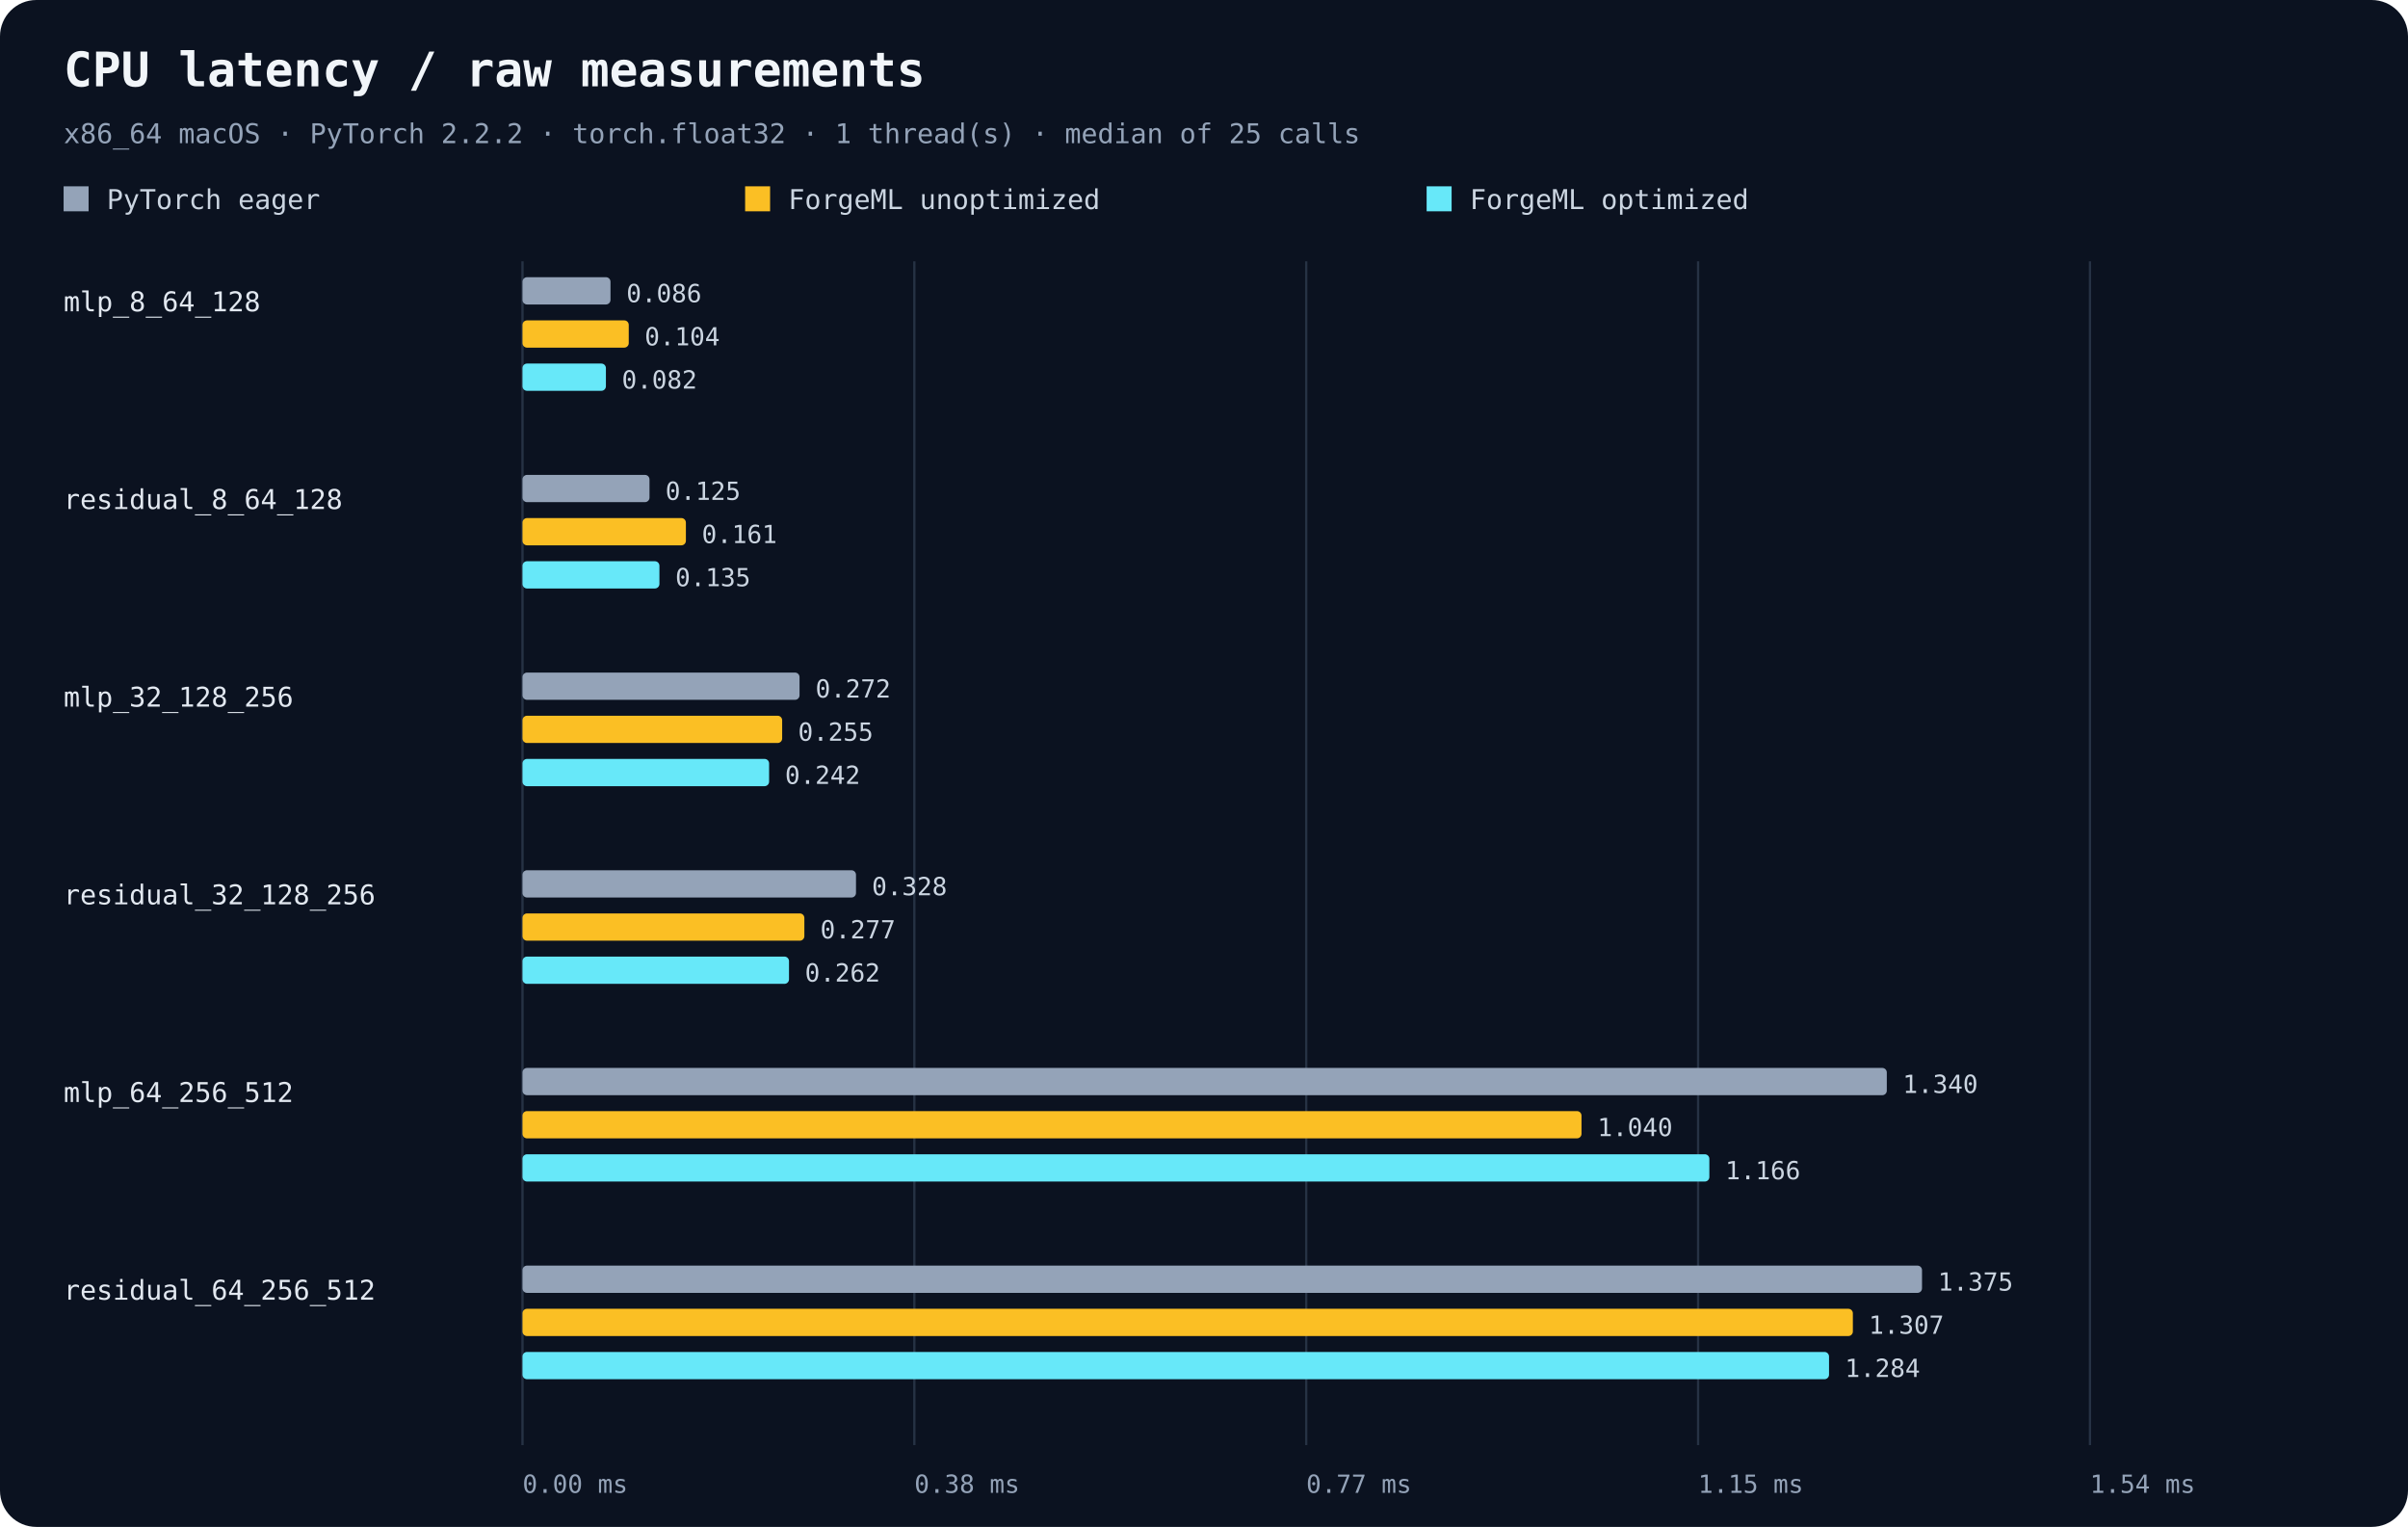
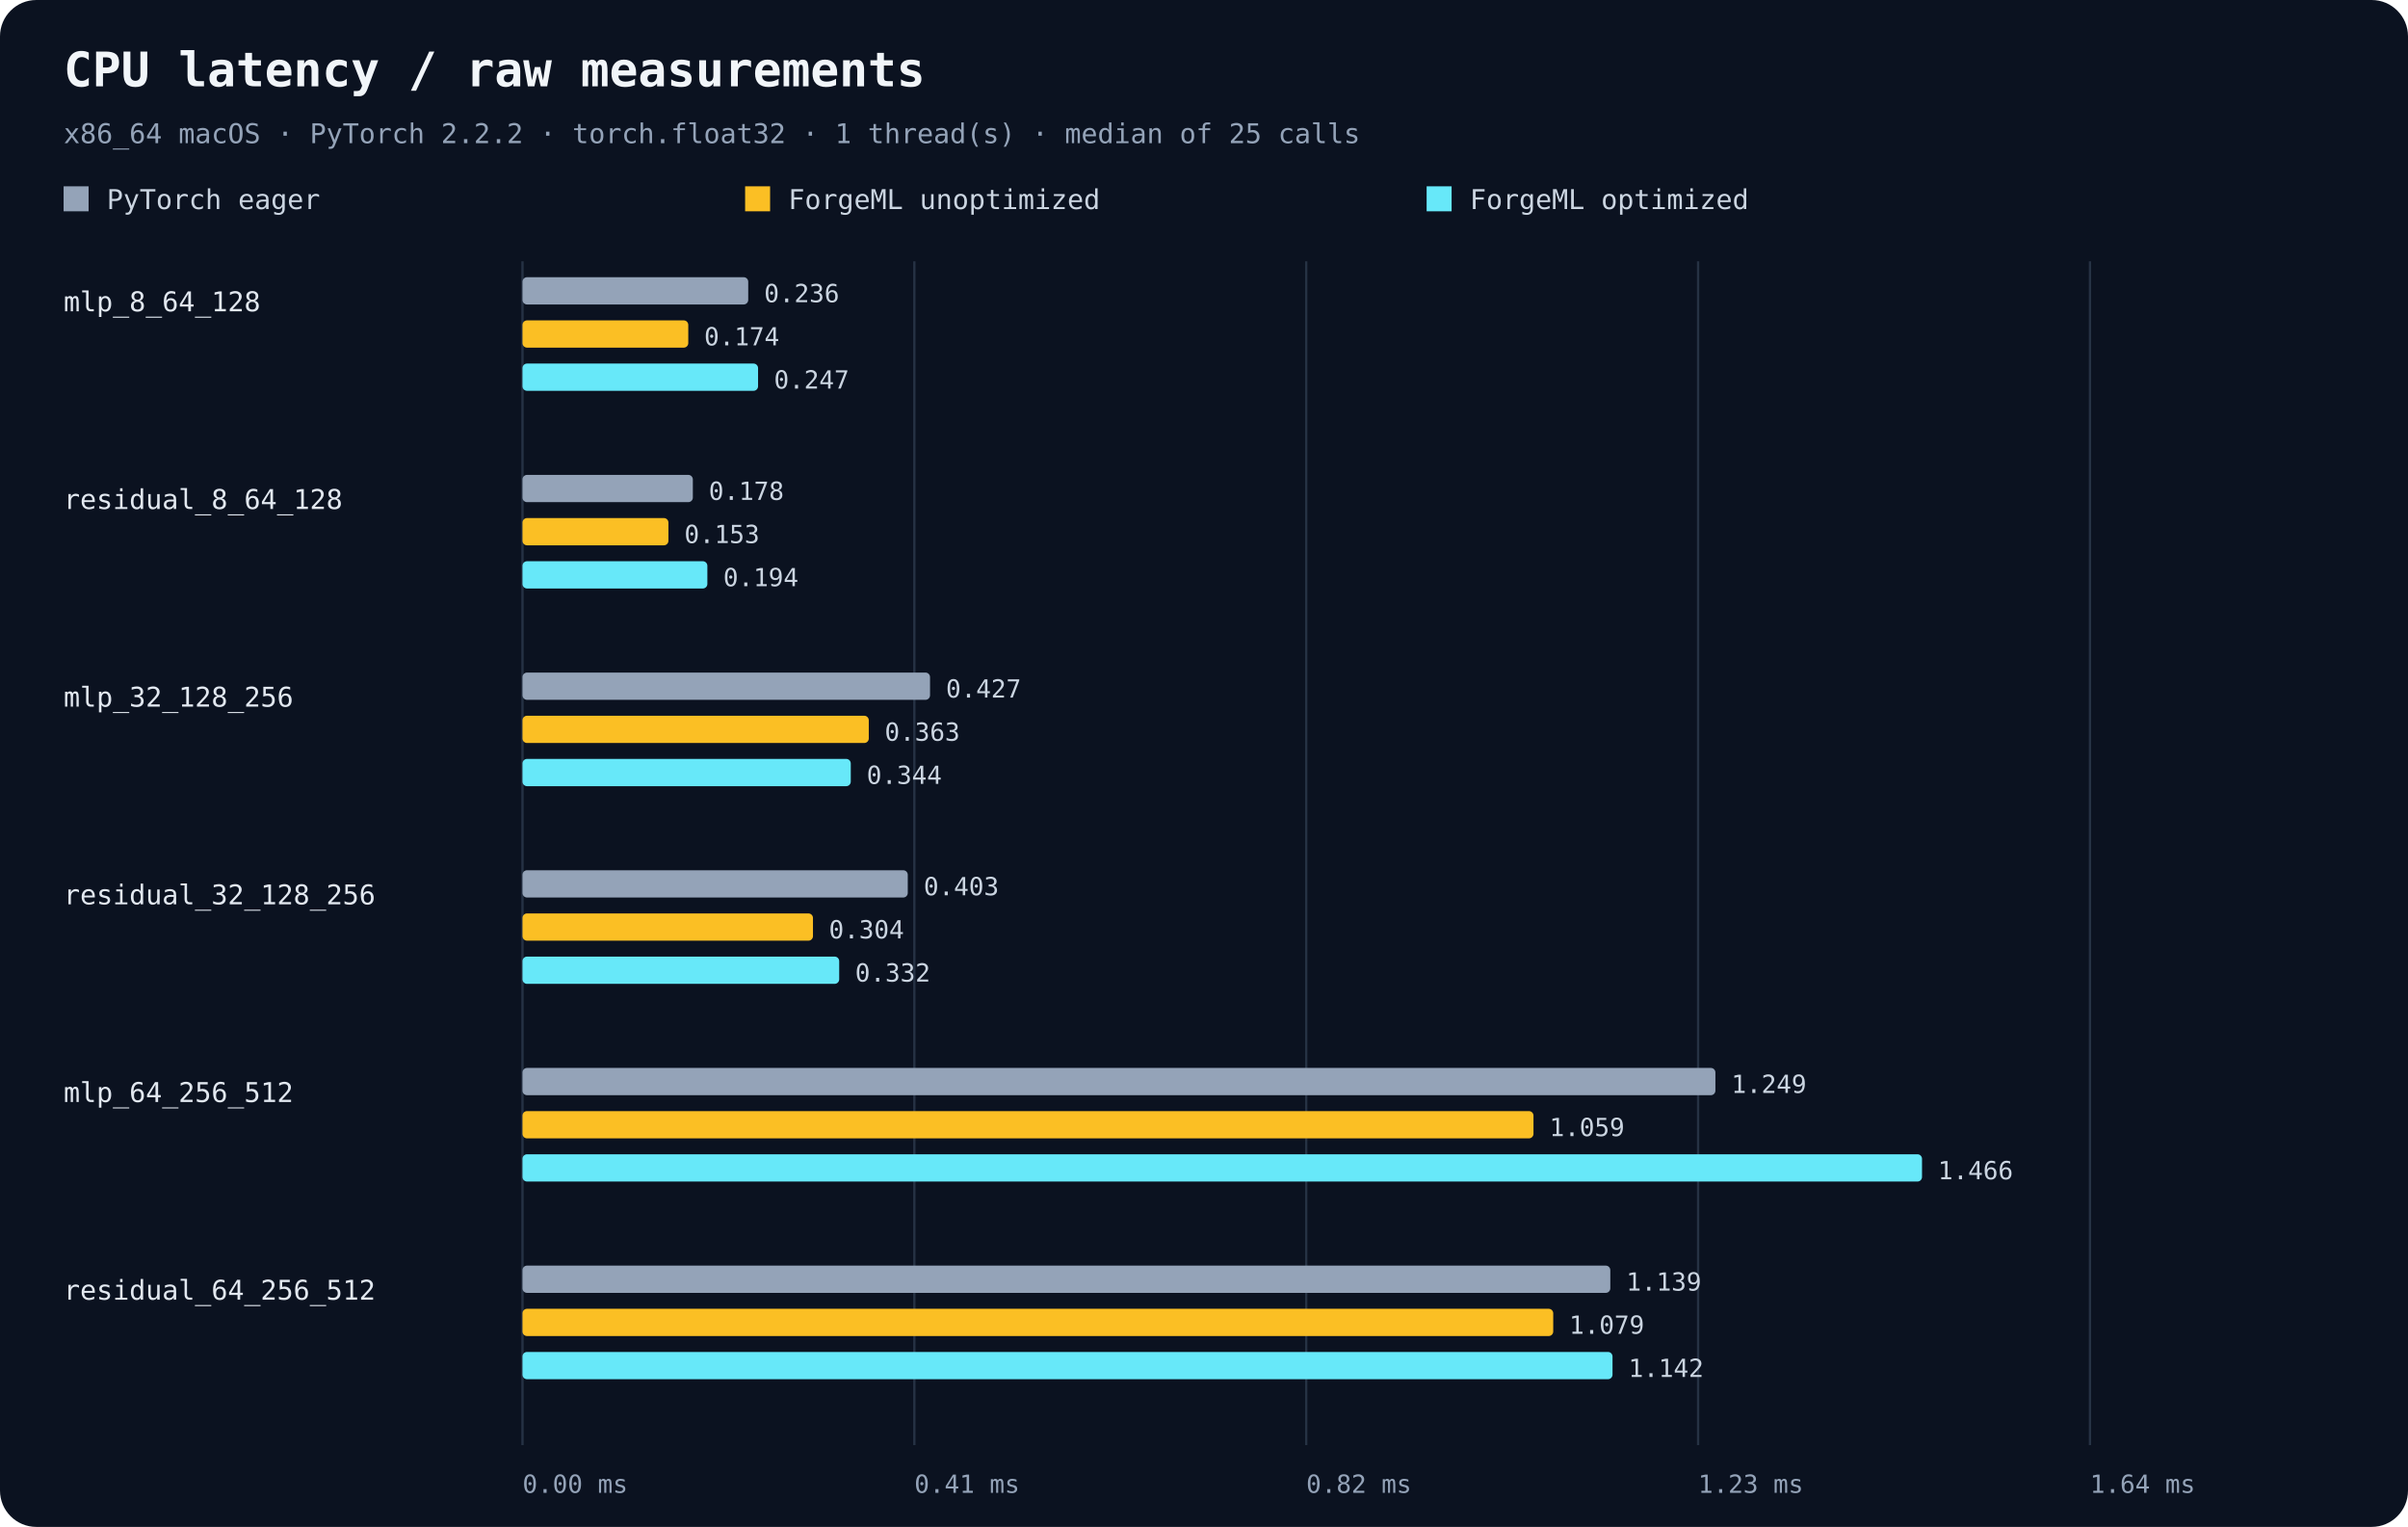
<svg xmlns="http://www.w3.org/2000/svg" width="1060" height="672" viewBox="0 0 1060 672" role="img" aria-labelledby="title desc">
  <rect width="100%" height="100%" rx="16" fill="#0b1220" />
  <g font-family="ui-monospace,SFMono-Regular,Consolas,monospace">
    <text x="28" y="38" fill="#f1f5f9" font-size="21" font-weight="700">CPU latency / raw measurements</text>
    <text x="28" y="63" fill="#94a3b8" font-size="12">x86_64 macOS · PyTorch 2.2.2 · torch.float32 · 1 thread(s) · median of 25 calls</text>
    <rect x="28" y="82" width="11" height="11" fill="#94a3b8" />
    <text x="47" y="92" fill="#cbd5e1" font-size="12">PyTorch eager</text>
    <rect x="328" y="82" width="11" height="11" fill="#fbbf24" />
    <text x="347" y="92" fill="#cbd5e1" font-size="12">ForgeML unoptimized</text>
    <rect x="628" y="82" width="11" height="11" fill="#67e8f9" />
    <text x="647" y="92" fill="#cbd5e1" font-size="12">ForgeML optimized</text>
    <path d="M230.0 115 V636" stroke="#263244" stroke-width="1" />
    <text x="230.0" y="657" fill="#94a3b8" font-size="11">0.00 ms</text>
    <path d="M402.5 115 V636" stroke="#263244" stroke-width="1" />
-     <text x="402.5" y="657" fill="#94a3b8" font-size="11">0.38 ms</text>
+     <text x="402.5" y="657" fill="#94a3b8" font-size="11">0.41 ms</text>
    <path d="M575.0 115 V636" stroke="#263244" stroke-width="1" />
-     <text x="575.0" y="657" fill="#94a3b8" font-size="11">0.77 ms</text>
+     <text x="575.0" y="657" fill="#94a3b8" font-size="11">0.82 ms</text>
    <path d="M747.5 115 V636" stroke="#263244" stroke-width="1" />
-     <text x="747.5" y="657" fill="#94a3b8" font-size="11">1.15 ms</text>
+     <text x="747.5" y="657" fill="#94a3b8" font-size="11">1.23 ms</text>
    <path d="M920.0 115 V636" stroke="#263244" stroke-width="1" />
-     <text x="920.0" y="657" fill="#94a3b8" font-size="11">1.54 ms</text>
+     <text x="920.0" y="657" fill="#94a3b8" font-size="11">1.64 ms</text>
    <text x="28" y="137" fill="#e2e8f0" font-size="12">mlp_8_64_128</text>
-     <rect x="230" y="122" width="38.74" height="12" rx="2" fill="#94a3b8" />
-     <text x="275.74" y="133" fill="#cbd5e1" font-size="11">0.086</text>
-     <rect x="230" y="141" width="46.78" height="12" rx="2" fill="#fbbf24" />
-     <text x="283.78" y="152" fill="#cbd5e1" font-size="11">0.104</text>
-     <rect x="230" y="160" width="36.72" height="12" rx="2" fill="#67e8f9" />
-     <text x="273.72" y="171" fill="#cbd5e1" font-size="11">0.082</text>
+     <rect x="230" y="122" width="99.37" height="12" rx="2" fill="#94a3b8" />
+     <text x="336.37" y="133" fill="#cbd5e1" font-size="11">0.236</text>
+     <rect x="230" y="141" width="72.98" height="12" rx="2" fill="#fbbf24" />
+     <text x="309.98" y="152" fill="#cbd5e1" font-size="11">0.174</text>
+     <rect x="230" y="160" width="103.70" height="12" rx="2" fill="#67e8f9" />
+     <text x="340.70" y="171" fill="#cbd5e1" font-size="11">0.247</text>
    <text x="28" y="224" fill="#e2e8f0" font-size="12">residual_8_64_128</text>
-     <rect x="230" y="209" width="55.91" height="12" rx="2" fill="#94a3b8" />
-     <text x="292.91" y="220" fill="#cbd5e1" font-size="11">0.125</text>
-     <rect x="230" y="228" width="71.93" height="12" rx="2" fill="#fbbf24" />
-     <text x="308.93" y="239" fill="#cbd5e1" font-size="11">0.161</text>
-     <rect x="230" y="247" width="60.28" height="12" rx="2" fill="#67e8f9" />
-     <text x="297.28" y="258" fill="#cbd5e1" font-size="11">0.135</text>
+     <rect x="230" y="209" width="74.99" height="12" rx="2" fill="#94a3b8" />
+     <text x="311.99" y="220" fill="#cbd5e1" font-size="11">0.178</text>
+     <rect x="230" y="228" width="64.24" height="12" rx="2" fill="#fbbf24" />
+     <text x="301.24" y="239" fill="#cbd5e1" font-size="11">0.153</text>
+     <rect x="230" y="247" width="81.38" height="12" rx="2" fill="#67e8f9" />
+     <text x="318.38" y="258" fill="#cbd5e1" font-size="11">0.194</text>
    <text x="28" y="311" fill="#e2e8f0" font-size="12">mlp_32_128_256</text>
-     <rect x="230" y="296" width="121.96" height="12" rx="2" fill="#94a3b8" />
-     <text x="358.96" y="307" fill="#cbd5e1" font-size="11">0.272</text>
-     <rect x="230" y="315" width="114.31" height="12" rx="2" fill="#fbbf24" />
-     <text x="351.31" y="326" fill="#cbd5e1" font-size="11">0.255</text>
-     <rect x="230" y="334" width="108.56" height="12" rx="2" fill="#67e8f9" />
-     <text x="345.56" y="345" fill="#cbd5e1" font-size="11">0.242</text>
+     <rect x="230" y="296" width="179.40" height="12" rx="2" fill="#94a3b8" />
+     <text x="416.40" y="307" fill="#cbd5e1" font-size="11">0.427</text>
+     <rect x="230" y="315" width="152.44" height="12" rx="2" fill="#fbbf24" />
+     <text x="389.44" y="326" fill="#cbd5e1" font-size="11">0.363</text>
+     <rect x="230" y="334" width="144.51" height="12" rx="2" fill="#67e8f9" />
+     <text x="381.51" y="345" fill="#cbd5e1" font-size="11">0.344</text>
    <text x="28" y="398" fill="#e2e8f0" font-size="12">residual_32_128_256</text>
-     <rect x="230" y="383" width="146.81" height="12" rx="2" fill="#94a3b8" />
-     <text x="383.81" y="394" fill="#cbd5e1" font-size="11">0.328</text>
-     <rect x="230" y="402" width="124.08" height="12" rx="2" fill="#fbbf24" />
-     <text x="361.08" y="413" fill="#cbd5e1" font-size="11">0.277</text>
-     <rect x="230" y="421" width="117.32" height="12" rx="2" fill="#67e8f9" />
-     <text x="354.32" y="432" fill="#cbd5e1" font-size="11">0.262</text>
+     <rect x="230" y="383" width="169.60" height="12" rx="2" fill="#94a3b8" />
+     <text x="406.60" y="394" fill="#cbd5e1" font-size="11">0.403</text>
+     <rect x="230" y="402" width="127.87" height="12" rx="2" fill="#fbbf24" />
+     <text x="364.87" y="413" fill="#cbd5e1" font-size="11">0.304</text>
+     <rect x="230" y="421" width="139.42" height="12" rx="2" fill="#67e8f9" />
+     <text x="376.42" y="432" fill="#cbd5e1" font-size="11">0.332</text>
    <text x="28" y="485" fill="#e2e8f0" font-size="12">mlp_64_256_512</text>
-     <rect x="230" y="470" width="600.57" height="12" rx="2" fill="#94a3b8" />
-     <text x="837.57" y="481" fill="#cbd5e1" font-size="11">1.340</text>
-     <rect x="230" y="489" width="466.18" height="12" rx="2" fill="#fbbf24" />
-     <text x="703.18" y="500" fill="#cbd5e1" font-size="11">1.040</text>
-     <rect x="230" y="508" width="522.46" height="12" rx="2" fill="#67e8f9" />
-     <text x="759.46" y="519" fill="#cbd5e1" font-size="11">1.166</text>
+     <rect x="230" y="470" width="525.12" height="12" rx="2" fill="#94a3b8" />
+     <text x="762.12" y="481" fill="#cbd5e1" font-size="11">1.249</text>
+     <rect x="230" y="489" width="445.04" height="12" rx="2" fill="#fbbf24" />
+     <text x="682.04" y="500" fill="#cbd5e1" font-size="11">1.059</text>
+     <rect x="230" y="508" width="616.07" height="12" rx="2" fill="#67e8f9" />
+     <text x="853.07" y="519" fill="#cbd5e1" font-size="11">1.466</text>
    <text x="28" y="572" fill="#e2e8f0" font-size="12">residual_64_256_512</text>
-     <rect x="230" y="557" width="616.07" height="12" rx="2" fill="#94a3b8" />
-     <text x="853.07" y="568" fill="#cbd5e1" font-size="11">1.375</text>
-     <rect x="230" y="576" width="585.63" height="12" rx="2" fill="#fbbf24" />
-     <text x="822.63" y="587" fill="#cbd5e1" font-size="11">1.307</text>
-     <rect x="230" y="595" width="575.14" height="12" rx="2" fill="#67e8f9" />
-     <text x="812.14" y="606" fill="#cbd5e1" font-size="11">1.284</text>
+     <rect x="230" y="557" width="478.86" height="12" rx="2" fill="#94a3b8" />
+     <text x="715.86" y="568" fill="#cbd5e1" font-size="11">1.139</text>
+     <rect x="230" y="576" width="453.73" height="12" rx="2" fill="#fbbf24" />
+     <text x="690.73" y="587" fill="#cbd5e1" font-size="11">1.079</text>
+     <rect x="230" y="595" width="479.83" height="12" rx="2" fill="#67e8f9" />
+     <text x="716.83" y="606" fill="#cbd5e1" font-size="11">1.142</text>
  </g>
</svg>
